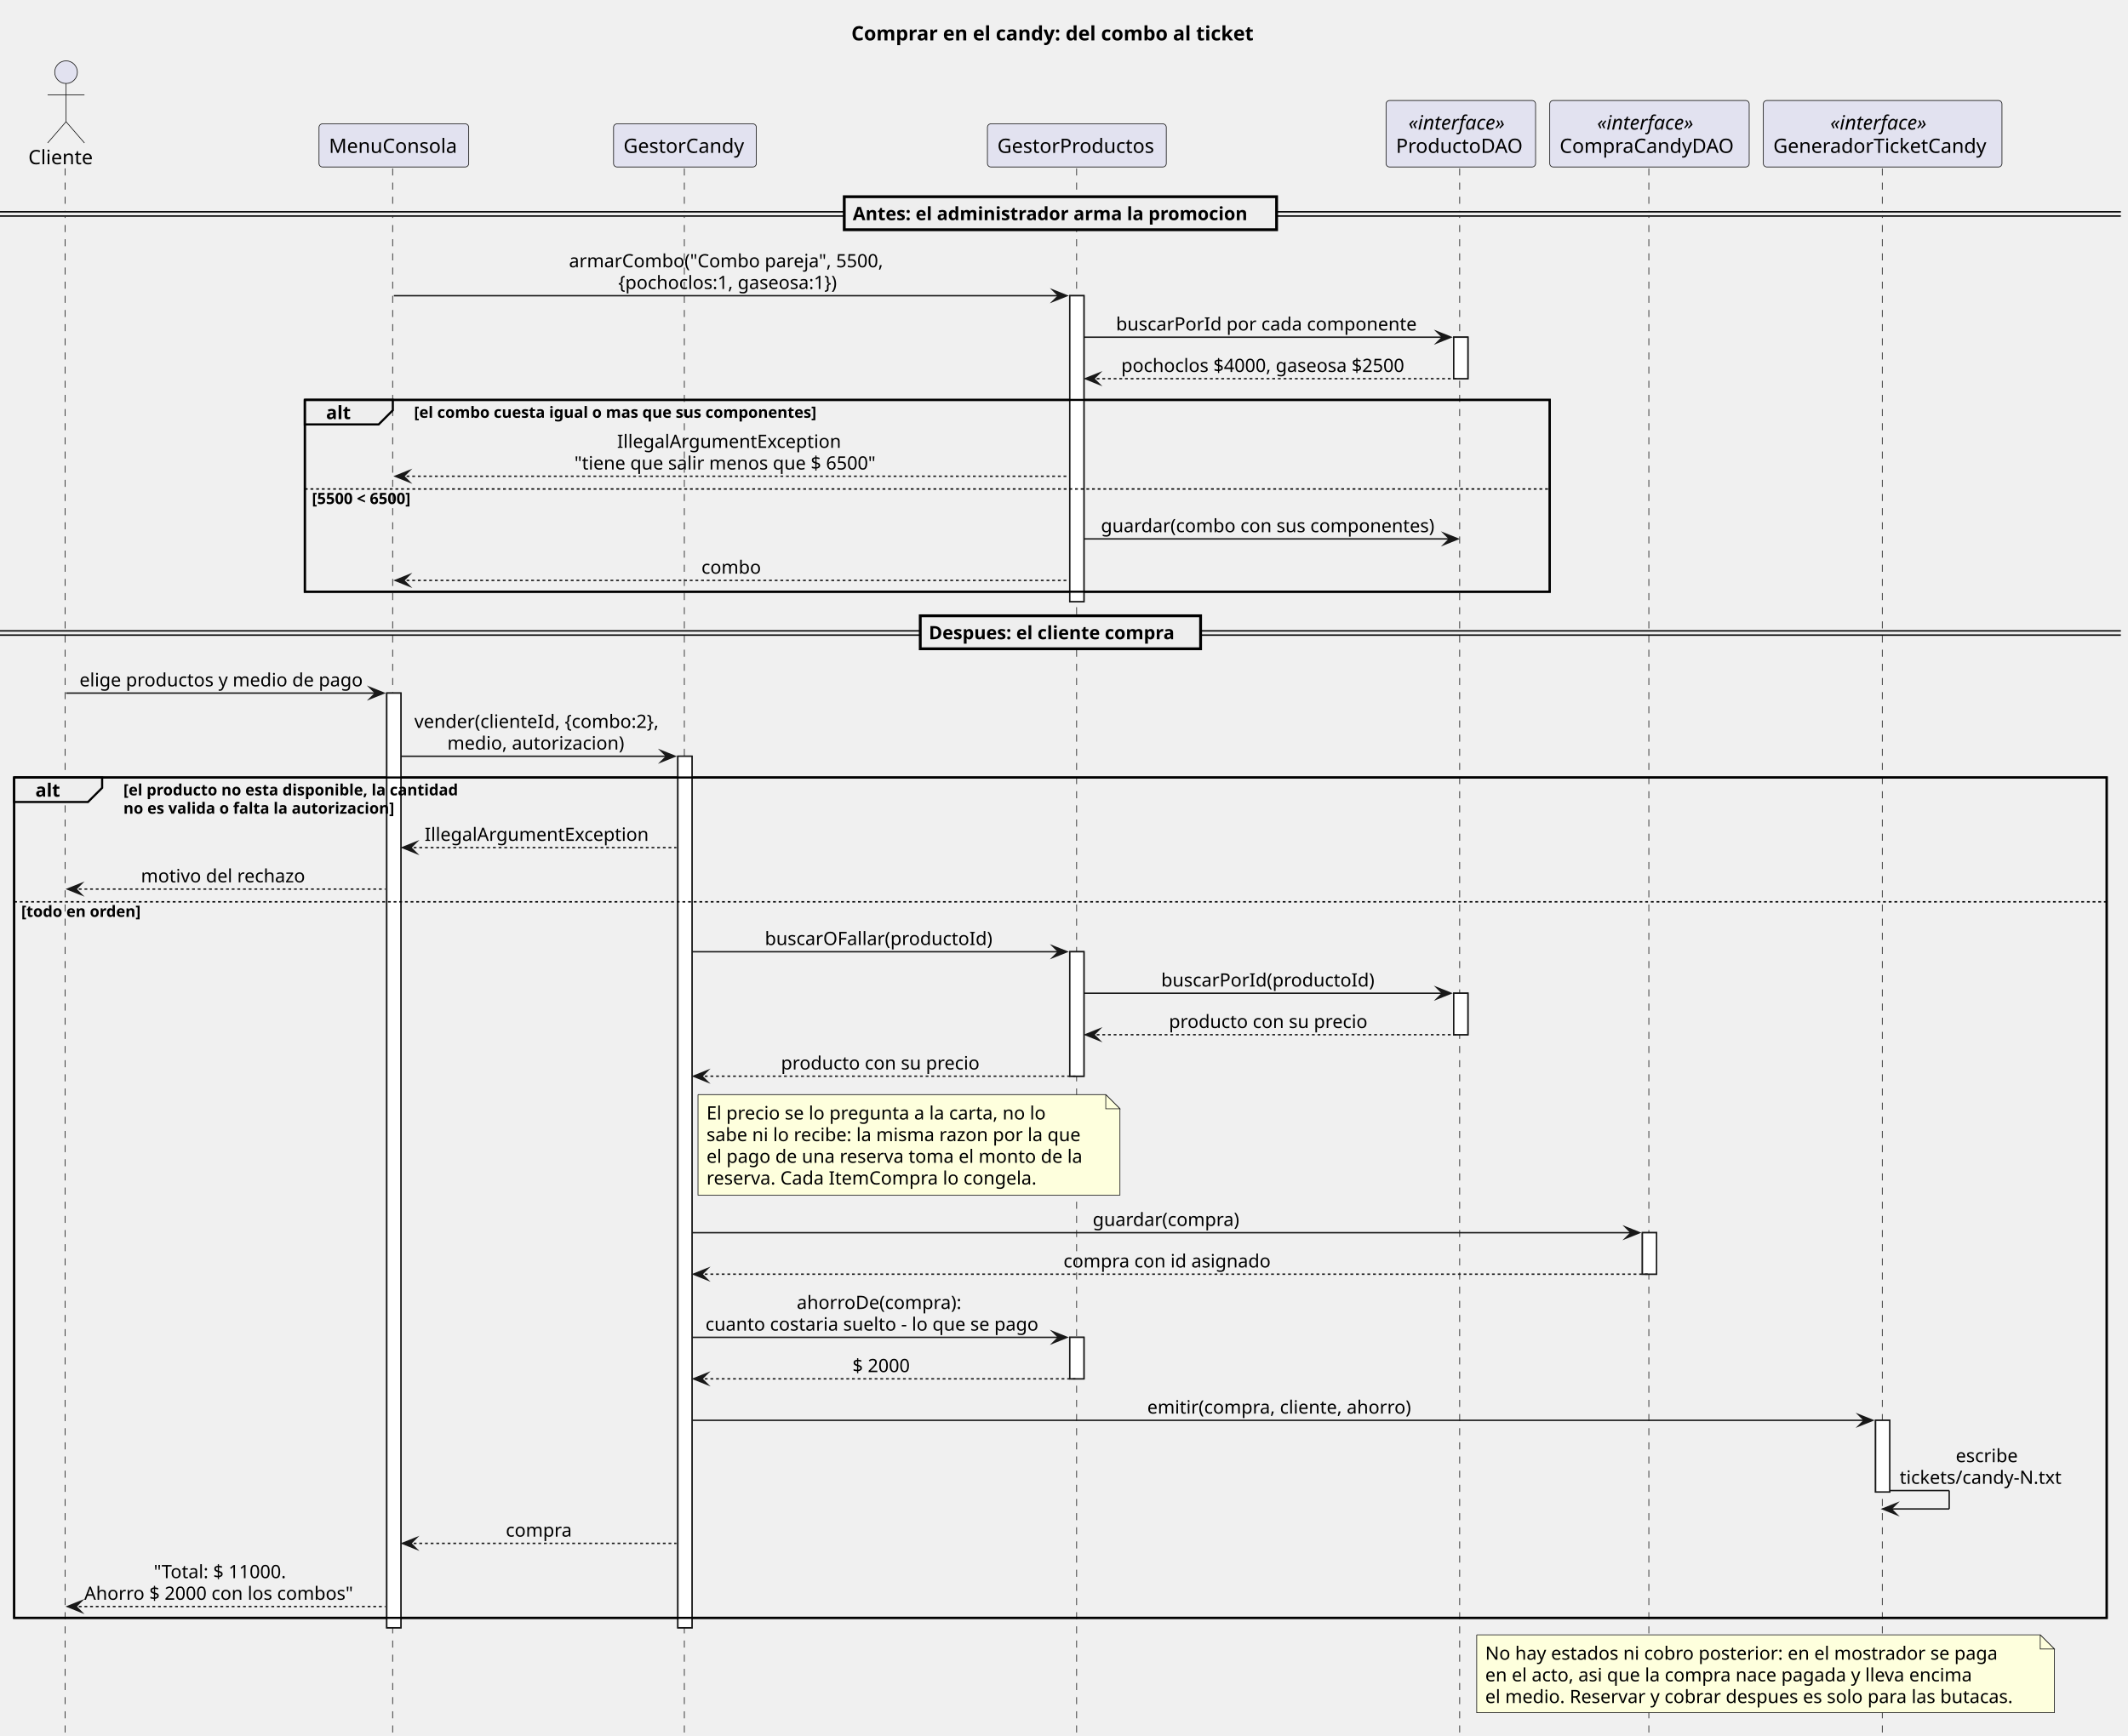
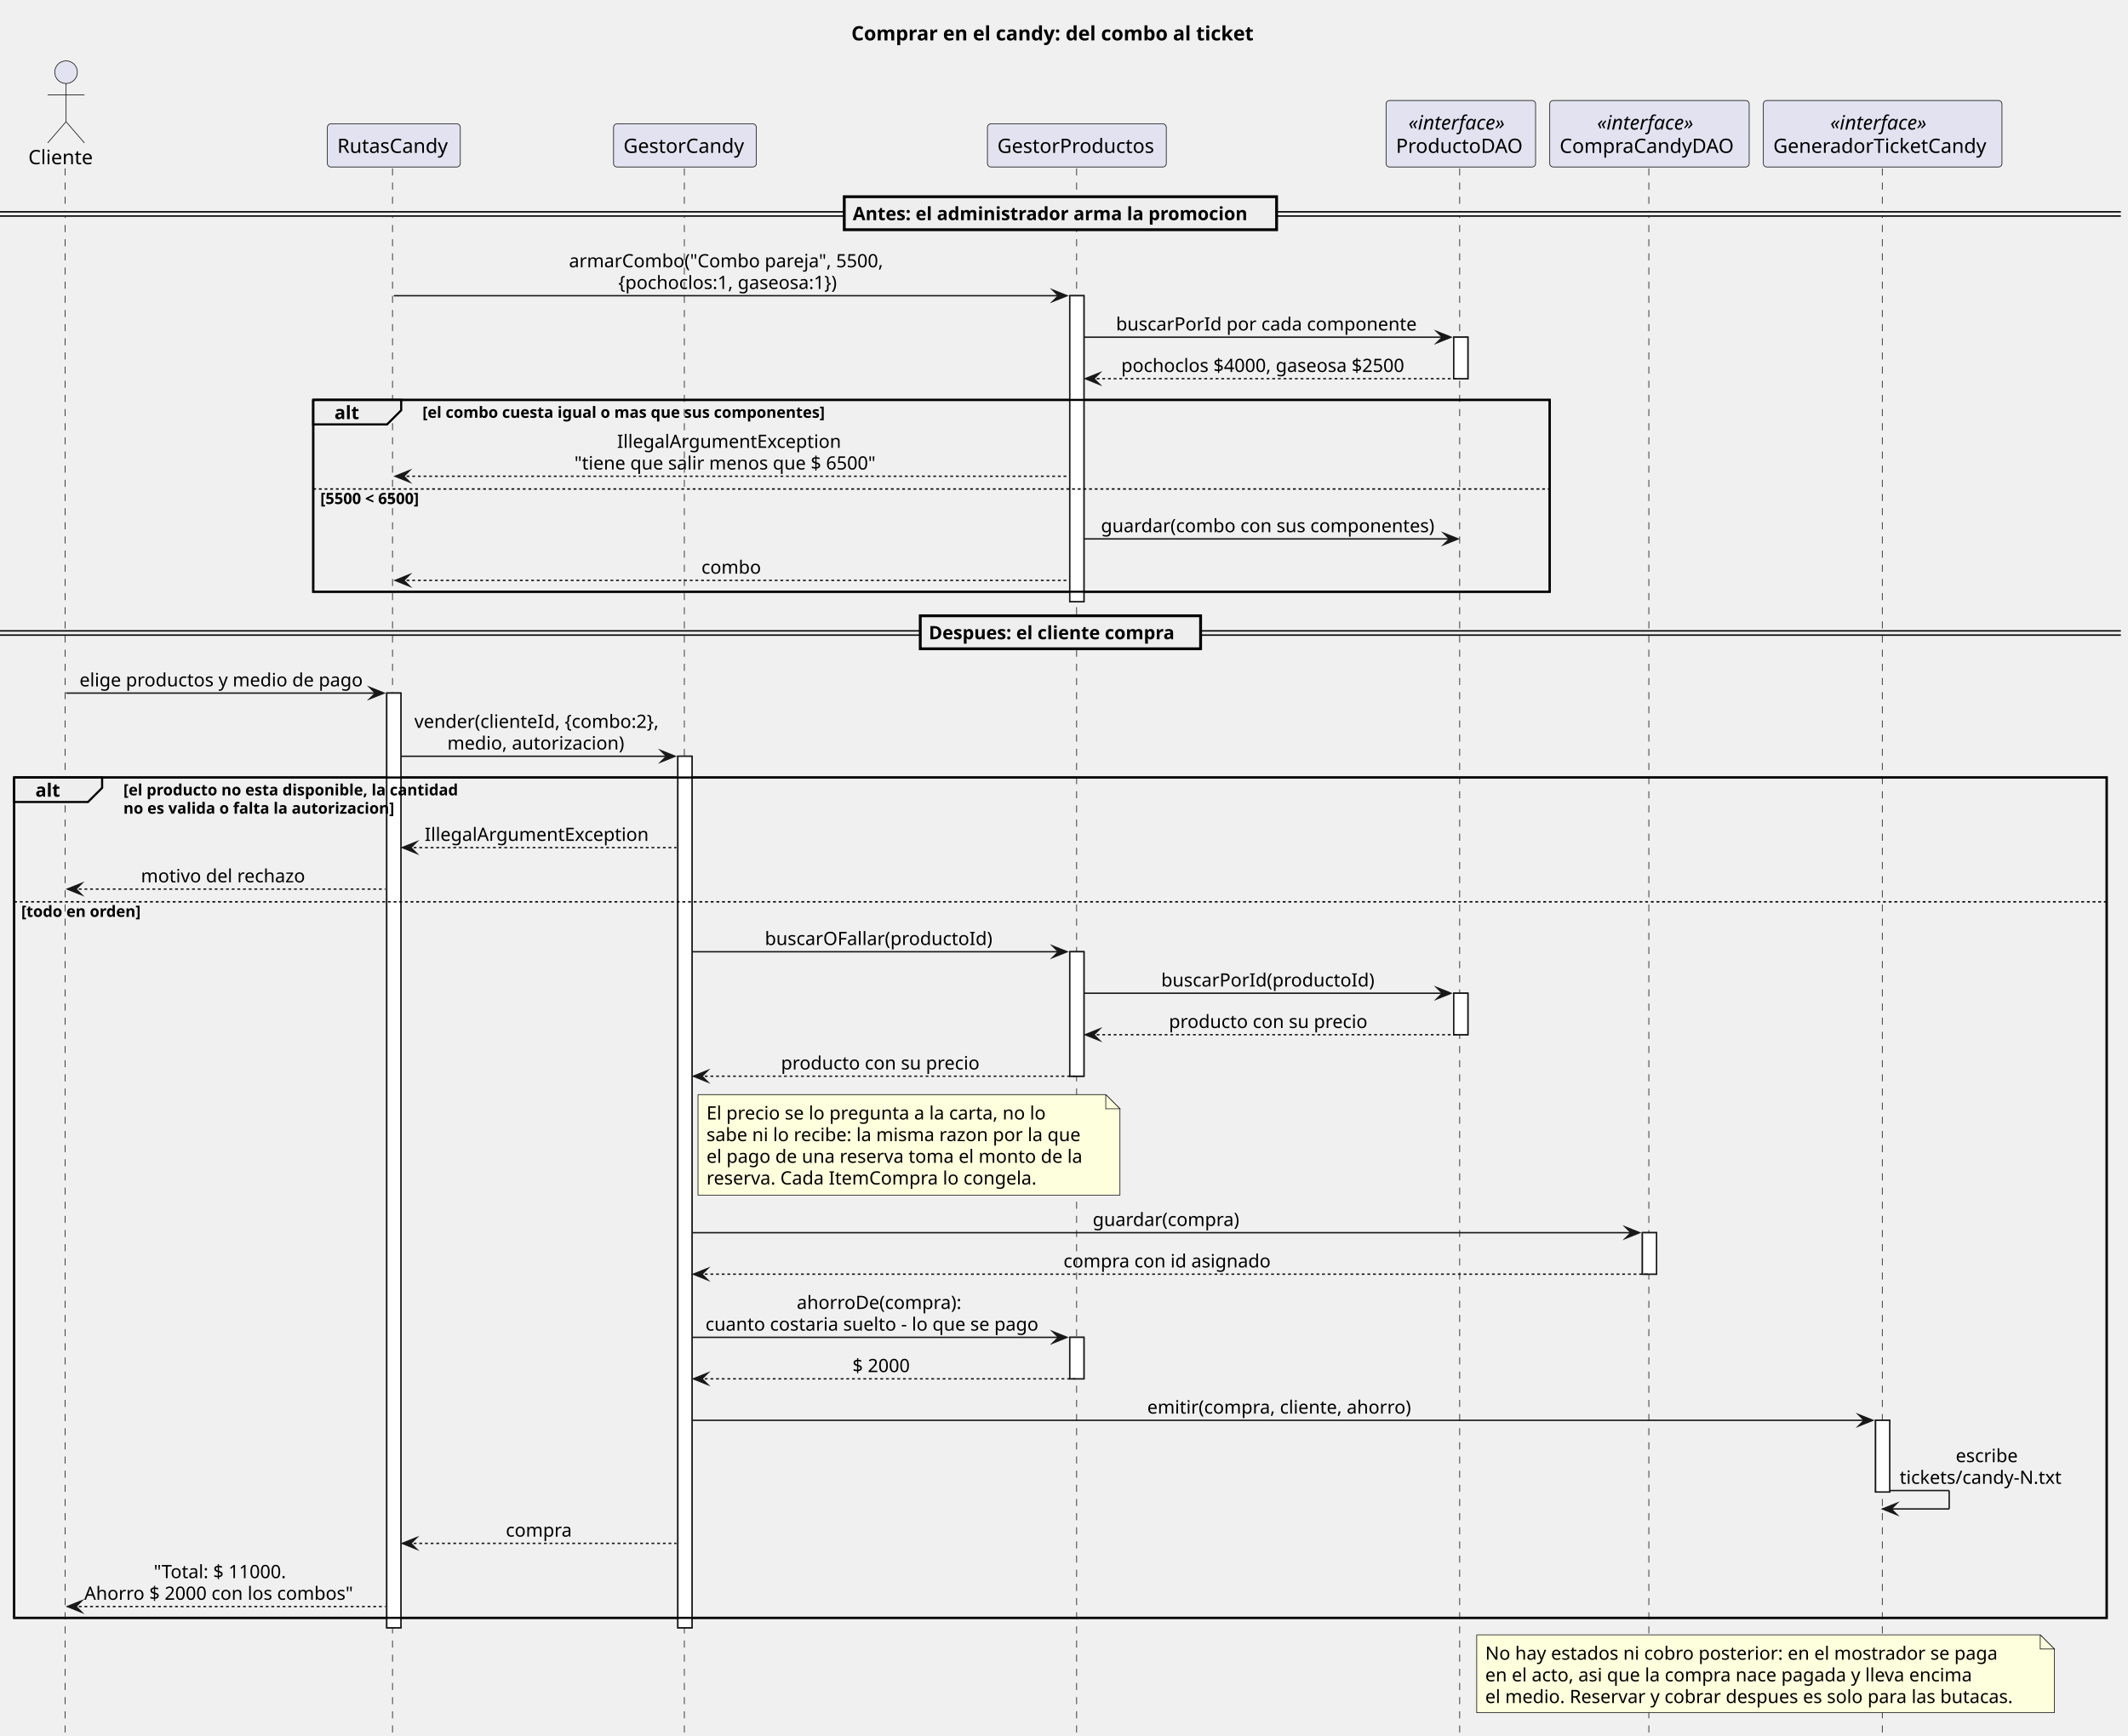
<svg xmlns="http://www.w3.org/2000/svg" contentStyleType="text/css" data-diagram-type="SEQUENCE" height="1226px" preserveAspectRatio="none" style="width:1503px;height:1226px;background:#FFFFFF;" version="1.1" viewBox="0 0 1503 1226" width="1503px" zoomAndPan="magnify">
  <defs />
  <g>
    <g class="title" data-source-line="1">
      <text fill="#000000" font-family="sans-serif" font-size="14" font-weight="700" lengthAdjust="spacing" textLength="294.369" x="601.293" y="28.535">Comprar en el candy: del combo al ticket</text>
    </g>
    <g>
      <rect fill="#FFFFFF" height="660.318" style="stroke:#181818;stroke-width:1;" width="10" x="273.17" y="489.658" />
    </g>
    <g>
      <rect fill="#FFFFFF" height="615.697" style="stroke:#181818;stroke-width:1;" width="10" x="478.774" y="534.279" />
    </g>
    <g>
      <rect fill="#FFFFFF" height="216.129" style="stroke:#181818;stroke-width:1;" width="10" x="755.581" y="208.908" />
    </g>
    <g>
      <rect fill="#FFFFFF" height="87.932" style="stroke:#181818;stroke-width:1;" width="10" x="755.581" y="672.387" />
    </g>
    <g>
      <rect fill="#FFFFFF" height="29.311" style="stroke:#181818;stroke-width:1;" width="10" x="755.581" y="944.803" />
    </g>
    <g>
      <rect fill="#FFFFFF" height="29.311" style="stroke:#181818;stroke-width:1;" width="10" x="1026.769" y="238.219" />
    </g>
    <g>
      <rect fill="#FFFFFF" height="29.311" style="stroke:#181818;stroke-width:1;" width="10" x="1026.769" y="701.697" />
    </g>
    <g>
      <rect fill="#FFFFFF" height="29.311" style="stroke:#181818;stroke-width:1;" width="10" x="1160.007" y="870.871" />
    </g>
    <g>
      <rect fill="#FFFFFF" height="50.621" style="stroke:#181818;stroke-width:1;" width="10" x="1324.711" y="1003.424" />
    </g>
-     <rect fill="none" height="135.508" style="stroke:#000000;stroke-width:1.5;" width="879.259" x="215.308" y="282.529" />
+     <rect fill="none" height="135.508" style="stroke:#000000;stroke-width:1.5;" width="873.335" x="221.231" y="282.529" />
    <rect fill="none" height="593.697" style="stroke:#000000;stroke-width:1.5;" width="1477.954" x="10" y="549.279" />
    <g class="participant-lifeline" data-entity-uid="part1" data-qualified-name="Cliente" data-source-line="6" id="part1-lifeline">
      <g>
        <rect fill="#000000" fill-opacity="0" height="1106.932" width="8" x="42.652" y="118.977" />
        <line style="stroke:#181818;stroke-width:0.5;stroke-dasharray:5,5;" x1="46" x2="46" y1="118.977" y2="1225.908" />
      </g>
    </g>
    <g class="participant-lifeline" data-entity-uid="part2" data-qualified-name="UI" data-source-line="7" id="part2-lifeline">
      <g>
        <rect fill="#000000" fill-opacity="0" height="1106.932" width="8" x="274.17" y="118.977" />
-         <line style="stroke:#181818;stroke-width:0.5;stroke-dasharray:5,5;" x1="277.308" x2="277.308" y1="118.977" y2="1225.908" />
+         <line style="stroke:#181818;stroke-width:0.5;stroke-dasharray:5,5;" x1="277.231" x2="277.231" y1="118.977" y2="1225.908" />
      </g>
    </g>
    <g class="participant-lifeline" data-entity-uid="part3" data-qualified-name="Gestor" data-source-line="8" id="part3-lifeline">
      <g>
        <rect fill="#000000" fill-opacity="0" height="1106.932" width="8" x="479.774" y="118.977" />
        <line style="stroke:#181818;stroke-width:0.5;stroke-dasharray:5,5;" x1="483.349" x2="483.349" y1="118.977" y2="1225.908" />
      </g>
    </g>
    <g class="participant-lifeline" data-entity-uid="part4" data-qualified-name="Carta" data-source-line="9" id="part4-lifeline">
      <g>
        <rect fill="#000000" fill-opacity="0" height="1106.932" width="8" x="756.581" y="118.977" />
        <line style="stroke:#181818;stroke-width:0.5;stroke-dasharray:5,5;" x1="760.417" x2="760.417" y1="118.977" y2="1225.908" />
      </g>
    </g>
    <g class="participant-lifeline" data-entity-uid="part5" data-qualified-name="Productos" data-source-line="10" id="part5-lifeline">
      <g>
        <rect fill="#000000" fill-opacity="0" height="1106.932" width="8" x="1027.769" y="118.977" />
        <line style="stroke:#181818;stroke-width:0.5;stroke-dasharray:5,5;" x1="1030.972" x2="1030.972" y1="118.977" y2="1225.908" />
      </g>
    </g>
    <g class="participant-lifeline" data-entity-uid="part6" data-qualified-name="DAO" data-source-line="11" id="part6-lifeline">
      <g>
        <rect fill="#000000" fill-opacity="0" height="1106.932" width="8" x="1161.007" y="118.977" />
        <line style="stroke:#181818;stroke-width:0.5;stroke-dasharray:5,5;" x1="1164.566" x2="1164.566" y1="118.977" y2="1225.908" />
      </g>
    </g>
    <g class="participant-lifeline" data-entity-uid="part7" data-qualified-name="Ticket" data-source-line="12" id="part7-lifeline">
      <g>
        <rect fill="#000000" fill-opacity="0" height="1106.932" width="8" x="1325.711" y="118.977" />
        <line style="stroke:#181818;stroke-width:0.5;stroke-dasharray:5,5;" x1="1329.448" x2="1329.448" y1="118.977" y2="1225.908" />
      </g>
    </g>
    <g class="participant participant-head" data-entity-uid="part1" data-qualified-name="Cliente" data-source-line="6" id="part1-head">
      <text fill="#000000" font-family="sans-serif" font-size="14" lengthAdjust="spacing" textLength="47.305" x="20" y="116.023">Cliente</text>
      <ellipse cx="46.652" cy="50.988" fill="#E2E2F0" rx="8" ry="8" style="stroke:#181818;stroke-width:0.5;" />
      <path d="M46.652,58.988 L46.652,85.988 M33.652,66.988 L59.652,66.988 M46.652,85.988 L33.652,100.988 M46.652,85.988 L59.652,100.988" fill="none" style="stroke:#181818;stroke-width:0.5;" />
    </g>
    <g class="participant participant-head" data-entity-uid="part2" data-qualified-name="UI" data-source-line="7" id="part2-head">
-       <rect fill="#E2E2F0" height="30.488" rx="2.5" ry="2.5" style="stroke:#181818;stroke-width:0.5;" width="105.725" x="225.308" y="87.488" />
-       <text fill="#000000" font-family="sans-serif" font-size="14" lengthAdjust="spacing" textLength="91.725" x="232.308" y="108.023">MenuConsola</text>
+       <rect fill="#E2E2F0" height="30.488" rx="2.5" ry="2.5" style="stroke:#181818;stroke-width:0.5;" width="93.878" x="231.231" y="87.488" />
+       <text fill="#000000" font-family="sans-serif" font-size="14" lengthAdjust="spacing" textLength="79.878" x="238.231" y="108.023">RutasCandy</text>
    </g>
    <g class="participant participant-head" data-entity-uid="part3" data-qualified-name="Gestor" data-source-line="8" id="part3-head">
      <rect fill="#E2E2F0" height="30.488" rx="2.5" ry="2.5" style="stroke:#181818;stroke-width:0.5;" width="100.851" x="433.349" y="87.488" />
      <text fill="#000000" font-family="sans-serif" font-size="14" lengthAdjust="spacing" textLength="86.851" x="440.349" y="108.023">GestorCandy</text>
    </g>
    <g class="participant participant-head" data-entity-uid="part4" data-qualified-name="Carta" data-source-line="9" id="part4-head">
      <rect fill="#E2E2F0" height="30.488" rx="2.5" ry="2.5" style="stroke:#181818;stroke-width:0.5;" width="126.328" x="697.417" y="87.488" />
      <text fill="#000000" font-family="sans-serif" font-size="14" lengthAdjust="spacing" textLength="112.328" x="704.417" y="108.023">GestorProductos</text>
    </g>
    <g class="participant participant-head" data-entity-uid="part5" data-qualified-name="Productos" data-source-line="10" id="part5-head">
      <rect fill="#E2E2F0" height="46.977" rx="2.5" ry="2.5" style="stroke:#181818;stroke-width:0.5;" width="105.595" x="978.972" y="71" />
      <text fill="#000000" font-family="sans-serif" font-size="14" font-style="italic" lengthAdjust="spacing" textLength="74.019" x="994.759" y="91.535">«interface»</text>
      <text fill="#000000" font-family="sans-serif" font-size="14" lengthAdjust="spacing" textLength="91.595" x="985.972" y="108.023">ProductoDAO</text>
    </g>
    <g class="participant participant-head" data-entity-uid="part6" data-qualified-name="DAO" data-source-line="11" id="part6-head">
      <rect fill="#E2E2F0" height="46.977" rx="2.5" ry="2.5" style="stroke:#181818;stroke-width:0.5;" width="140.882" x="1094.566" y="71" />
      <text fill="#000000" font-family="sans-serif" font-size="14" font-style="italic" lengthAdjust="spacing" textLength="74.019" x="1127.998" y="91.535">«interface»</text>
      <text fill="#000000" font-family="sans-serif" font-size="14" lengthAdjust="spacing" textLength="126.882" x="1101.566" y="108.023">CompraCandyDAO</text>
    </g>
    <g class="participant participant-head" data-entity-uid="part7" data-qualified-name="Ticket" data-source-line="12" id="part7-head">
      <rect fill="#E2E2F0" height="46.977" rx="2.5" ry="2.5" style="stroke:#181818;stroke-width:0.5;" width="168.526" x="1245.448" y="71" />
      <text fill="#000000" font-family="sans-serif" font-size="14" font-style="italic" lengthAdjust="spacing" textLength="74.019" x="1292.702" y="91.535">«interface»</text>
      <text fill="#000000" font-family="sans-serif" font-size="14" lengthAdjust="spacing" textLength="154.526" x="1252.448" y="108.023">GeneradorTicketCandy</text>
    </g>
    <g>
      <rect fill="#FFFFFF" height="660.318" style="stroke:#181818;stroke-width:1;" width="10" x="273.17" y="489.658" />
    </g>
    <g>
      <rect fill="#FFFFFF" height="615.697" style="stroke:#181818;stroke-width:1;" width="10" x="478.774" y="534.279" />
    </g>
    <g>
      <rect fill="#FFFFFF" height="216.129" style="stroke:#181818;stroke-width:1;" width="10" x="755.581" y="208.908" />
    </g>
    <g>
      <rect fill="#FFFFFF" height="87.932" style="stroke:#181818;stroke-width:1;" width="10" x="755.581" y="672.387" />
    </g>
    <g>
      <rect fill="#FFFFFF" height="29.311" style="stroke:#181818;stroke-width:1;" width="10" x="755.581" y="944.803" />
    </g>
    <g>
      <rect fill="#FFFFFF" height="29.311" style="stroke:#181818;stroke-width:1;" width="10" x="1026.769" y="238.219" />
    </g>
    <g>
      <rect fill="#FFFFFF" height="29.311" style="stroke:#181818;stroke-width:1;" width="10" x="1026.769" y="701.697" />
    </g>
    <g>
      <rect fill="#FFFFFF" height="29.311" style="stroke:#181818;stroke-width:1;" width="10" x="1160.007" y="870.871" />
    </g>
    <g>
      <rect fill="#FFFFFF" height="50.621" style="stroke:#181818;stroke-width:1;" width="10" x="1324.711" y="1003.424" />
    </g>
    <rect fill="#EEEEEE" height="3" style="stroke:#EEEEEE;stroke-width:1;" width="1497.954" x="0" y="149.632" />
    <line style="stroke:#000000;stroke-width:1;" x1="0" x2="1497.954" y1="149.632" y2="149.632" />
    <line style="stroke:#000000;stroke-width:1;" x1="0" x2="1497.954" y1="152.632" y2="152.632" />
    <rect fill="#EEEEEE" height="23.311" style="stroke:#000000;stroke-width:2;" width="305.357" x="596.298" y="138.977" />
    <text fill="#000000" font-family="sans-serif" font-size="13" font-weight="700" lengthAdjust="spacing" textLength="287.073" x="602.298" y="155.545">Antes: el administrador arma la promocion</text>
    <g class="message" data-entity-1="part2" data-entity-2="part4" data-source-line="16" id="msg1">
      <polygon fill="#181818" points="743.581,204.908,753.581,208.908,743.581,212.908,747.581,208.908" style="stroke:#181818;stroke-width:1;stroke-linejoin:miter;stroke-miterlimit:10;" />
      <line style="stroke:#181818;stroke-width:1;" x1="278.17" x2="749.581" y1="208.908" y2="208.908" />
      <text fill="#000000" font-family="sans-serif" font-size="13" lengthAdjust="spacing" textLength="230.033" x="401.859" y="188.856">armarCombo("Combo pareja", 5500,</text>
      <text fill="#000000" font-family="sans-serif" font-size="13" lengthAdjust="spacing" textLength="160.431" x="436.66" y="204.166">{pochoclos:1, gaseosa:1})</text>
    </g>
    <g class="message" data-entity-1="part4" data-entity-2="part5" data-source-line="18" id="msg2">
      <polygon fill="#181818" points="1014.769,234.219,1024.769,238.219,1014.769,242.219,1018.769,238.219" style="stroke:#181818;stroke-width:1;stroke-linejoin:miter;stroke-miterlimit:10;" />
      <line style="stroke:#181818;stroke-width:1;" x1="765.581" x2="1020.769" y1="238.219" y2="238.219" />
      <text fill="#000000" font-family="sans-serif" font-size="13" lengthAdjust="spacing" textLength="215.909" x="788.22" y="233.477">buscarPorId por cada componente</text>
    </g>
    <g class="message" data-entity-1="part5" data-entity-2="part4" data-source-line="20" id="msg3">
      <polygon fill="#181818" points="776.581,263.529,766.581,267.529,776.581,271.529,772.581,267.529" style="stroke:#181818;stroke-width:1;stroke-linejoin:miter;stroke-miterlimit:10;" />
      <line style="stroke:#181818;stroke-width:1;stroke-dasharray:2,2;" x1="770.581" x2="1030.769" y1="267.529" y2="267.529" />
      <text fill="#000000" font-family="sans-serif" font-size="13" lengthAdjust="spacing" textLength="213.51" x="791.92" y="262.787">pochoclos $4000, gaseosa $2500</text>
    </g>
-     <path d="M215.308,282.529 L277.446,282.529 L277.446,289.84 L267.446,299.84 L215.308,299.84 L215.308,282.529" fill="#EEEEEE" style="stroke:#000000;stroke-width:1.5;" />
-     <rect fill="none" height="135.508" style="stroke:#000000;stroke-width:1.5;" width="879.259" x="215.308" y="282.529" />
-     <text fill="#000000" font-family="sans-serif" font-size="13" font-weight="700" lengthAdjust="spacing" textLength="17.139" x="230.308" y="296.098">alt</text>
-     <text fill="#000000" font-family="sans-serif" font-size="11" font-weight="700" lengthAdjust="spacing" textLength="296.688" x="292.446" y="295.164">[el combo cuesta igual o mas que sus componentes]</text>
+     <path d="M221.231,282.529 L283.37,282.529 L283.37,289.84 L273.37,299.84 L221.231,299.84 L221.231,282.529" fill="#EEEEEE" style="stroke:#000000;stroke-width:1.5;" />
+     <rect fill="none" height="135.508" style="stroke:#000000;stroke-width:1.5;" width="873.335" x="221.231" y="282.529" />
+     <text fill="#000000" font-family="sans-serif" font-size="13" font-weight="700" lengthAdjust="spacing" textLength="17.139" x="236.231" y="296.098">alt</text>
+     <text fill="#000000" font-family="sans-serif" font-size="11" font-weight="700" lengthAdjust="spacing" textLength="296.688" x="298.37" y="295.164">[el combo cuesta igual o mas que sus componentes]</text>
    <g class="message" data-entity-1="part4" data-entity-2="part2" data-source-line="24" id="msg4">
      <polygon fill="#181818" points="289.17,332.461,279.17,336.461,289.17,340.461,285.17,336.461" style="stroke:#181818;stroke-width:1;stroke-linejoin:miter;stroke-miterlimit:10;" />
      <line style="stroke:#181818;stroke-width:1;stroke-dasharray:2,2;" x1="283.17" x2="754.581" y1="336.461" y2="336.461" />
      <text fill="#000000" font-family="sans-serif" font-size="13" lengthAdjust="spacing" textLength="162.094" x="435.828" y="316.408">IllegalArgumentException</text>
      <text fill="#000000" font-family="sans-serif" font-size="13" lengthAdjust="spacing" textLength="222.352" x="405.699" y="331.719">"tiene que salir menos que $ 6500"</text>
    </g>
-     <line style="stroke:#000000;stroke-width:1;stroke-dasharray:2,2;" x1="215.308" x2="1094.566" y1="345.461" y2="345.461" />
-     <text fill="#000000" font-family="sans-serif" font-size="11" font-weight="700" lengthAdjust="spacing" textLength="82.205" x="220.308" y="356.096">[5500 &lt; 6500]</text>
+     <line style="stroke:#000000;stroke-width:1;stroke-dasharray:2,2;" x1="221.231" x2="1094.566" y1="345.461" y2="345.461" />
+     <text fill="#000000" font-family="sans-serif" font-size="11" font-weight="700" lengthAdjust="spacing" textLength="82.205" x="226.231" y="356.096">[5500 &lt; 6500]</text>
    <g class="message" data-entity-1="part4" data-entity-2="part5" data-source-line="26" id="msg5">
      <polygon fill="#181818" points="1019.769,376.727,1029.769,380.727,1019.769,384.727,1023.769,380.727" style="stroke:#181818;stroke-width:1;stroke-linejoin:miter;stroke-miterlimit:10;" />
      <line style="stroke:#181818;stroke-width:1;" x1="765.581" x2="1025.769" y1="380.727" y2="380.727" />
      <text fill="#000000" font-family="sans-serif" font-size="13" lengthAdjust="spacing" textLength="242.189" x="777.581" y="375.984">guardar(combo con sus componentes)</text>
    </g>
    <g class="message" data-entity-1="part4" data-entity-2="part2" data-source-line="27" id="msg6">
      <polygon fill="#181818" points="289.17,406.037,279.17,410.037,289.17,414.037,285.17,410.037" style="stroke:#181818;stroke-width:1;stroke-linejoin:miter;stroke-miterlimit:10;" />
      <line style="stroke:#181818;stroke-width:1;stroke-dasharray:2,2;" x1="283.17" x2="754.581" y1="410.037" y2="410.037" />
      <text fill="#000000" font-family="sans-serif" font-size="13" lengthAdjust="spacing" textLength="42.948" x="495.401" y="405.295">combo</text>
    </g>
    <rect fill="#EEEEEE" height="3" style="stroke:#EEEEEE;stroke-width:1;" width="1497.954" x="0" y="445.692" />
    <line style="stroke:#000000;stroke-width:1;" x1="0" x2="1497.954" y1="445.692" y2="445.692" />
    <line style="stroke:#000000;stroke-width:1;" x1="0" x2="1497.954" y1="448.692" y2="448.692" />
    <rect fill="#EEEEEE" height="23.311" style="stroke:#000000;stroke-width:2;" width="198" x="649.977" y="435.037" />
    <text fill="#000000" font-family="sans-serif" font-size="13" font-weight="700" lengthAdjust="spacing" textLength="179.715" x="655.977" y="451.606">Despues: el cliente compra</text>
    <g class="message" data-entity-1="part1" data-entity-2="part2" data-source-line="33" id="msg7">
      <polygon fill="#181818" points="261.17,485.658,271.17,489.658,261.17,493.658,265.17,489.658" style="stroke:#181818;stroke-width:1;stroke-linejoin:miter;stroke-miterlimit:10;" />
      <line style="stroke:#181818;stroke-width:1;" x1="46.652" x2="267.17" y1="489.658" y2="489.658" />
      <text fill="#000000" font-family="sans-serif" font-size="13" lengthAdjust="spacing" textLength="207.518" x="56.152" y="484.916">elige productos y medio de pago</text>
    </g>
    <g class="message" data-entity-1="part2" data-entity-2="part3" data-source-line="35" id="msg8">
      <polygon fill="#181818" points="466.774,530.279,476.774,534.279,466.774,538.279,470.774,534.279" style="stroke:#181818;stroke-width:1;stroke-linejoin:miter;stroke-miterlimit:10;" />
      <line style="stroke:#181818;stroke-width:1;" x1="283.17" x2="472.774" y1="534.279" y2="534.279" />
      <text fill="#000000" font-family="sans-serif" font-size="13" lengthAdjust="spacing" textLength="176.605" x="292.67" y="514.227">vender(clienteId, {combo:2},</text>
      <text fill="#000000" font-family="sans-serif" font-size="13" lengthAdjust="spacing" textLength="130.032" x="315.956" y="529.537">medio, autorizacion)</text>
    </g>
    <path d="M10,549.279 L72.139,549.279 L72.139,556.59 L62.139,566.59 L10,566.59 L10,549.279" fill="#EEEEEE" style="stroke:#000000;stroke-width:1.5;" />
    <rect fill="none" height="593.697" style="stroke:#000000;stroke-width:1.5;" width="1477.954" x="10" y="549.279" />
    <text fill="#000000" font-family="sans-serif" font-size="13" font-weight="700" lengthAdjust="spacing" textLength="17.139" x="25" y="562.848">alt</text>
    <text fill="#000000" font-family="sans-serif" font-size="11" font-weight="700" lengthAdjust="spacing" textLength="245.754" x="87.139" y="561.914">[el producto no esta disponible, la cantidad</text>
    <text fill="#000000" font-family="sans-serif" font-size="11" font-weight="700" lengthAdjust="spacing" textLength="199.644" x="87.139" y="574.869">no es valida o falta la autorizacion]</text>
    <g class="message" data-entity-1="part3" data-entity-2="part2" data-source-line="39" id="msg9">
      <polygon fill="#181818" points="294.17,594.811,284.17,598.811,294.17,602.811,290.17,598.811" style="stroke:#181818;stroke-width:1;stroke-linejoin:miter;stroke-miterlimit:10;" />
      <line style="stroke:#181818;stroke-width:1;stroke-dasharray:2,2;" x1="288.17" x2="477.774" y1="598.811" y2="598.811" />
      <text fill="#000000" font-family="sans-serif" font-size="13" lengthAdjust="spacing" textLength="162.094" x="299.925" y="594.068">IllegalArgumentException</text>
    </g>
    <g class="message" data-entity-1="part2" data-entity-2="part1" data-source-line="40" id="msg10">
      <polygon fill="#181818" points="57.652,624.121,47.652,628.121,57.652,632.121,53.652,628.121" style="stroke:#181818;stroke-width:1;stroke-linejoin:miter;stroke-miterlimit:10;" />
      <line style="stroke:#181818;stroke-width:1;stroke-dasharray:2,2;" x1="51.652" x2="272.17" y1="628.121" y2="628.121" />
      <text fill="#000000" font-family="sans-serif" font-size="13" lengthAdjust="spacing" textLength="120.77" x="99.526" y="623.379">motivo del rechazo</text>
    </g>
    <line style="stroke:#000000;stroke-width:1;stroke-dasharray:2,2;" x1="10" x2="1487.954" y1="637.121" y2="637.121" />
    <text fill="#000000" font-family="sans-serif" font-size="11" font-weight="700" lengthAdjust="spacing" textLength="87.855" x="15" y="647.756">[todo en orden]</text>
    <g class="message" data-entity-1="part3" data-entity-2="part4" data-source-line="42" id="msg11">
      <polygon fill="#181818" points="743.581,668.387,753.581,672.387,743.581,676.387,747.581,672.387" style="stroke:#181818;stroke-width:1;stroke-linejoin:miter;stroke-miterlimit:10;" />
      <line style="stroke:#181818;stroke-width:1;" x1="488.774" x2="749.581" y1="672.387" y2="672.387" />
      <text fill="#000000" font-family="sans-serif" font-size="13" lengthAdjust="spacing" textLength="163.922" x="540.217" y="667.644">buscarOFallar(productoId)</text>
    </g>
    <g class="message" data-entity-1="part4" data-entity-2="part5" data-source-line="44" id="msg12">
      <polygon fill="#181818" points="1014.769,697.697,1024.769,701.697,1014.769,705.697,1018.769,701.697" style="stroke:#181818;stroke-width:1;stroke-linejoin:miter;stroke-miterlimit:10;" />
      <line style="stroke:#181818;stroke-width:1;" x1="765.581" x2="1020.769" y1="701.697" y2="701.697" />
      <text fill="#000000" font-family="sans-serif" font-size="13" lengthAdjust="spacing" textLength="152.077" x="820.136" y="696.955">buscarPorId(productoId)</text>
    </g>
    <g class="message" data-entity-1="part5" data-entity-2="part4" data-source-line="46" id="msg13">
      <polygon fill="#181818" points="776.581,727.008,766.581,731.008,776.581,735.008,772.581,731.008" style="stroke:#181818;stroke-width:1;stroke-linejoin:miter;stroke-miterlimit:10;" />
      <line style="stroke:#181818;stroke-width:1;stroke-dasharray:2,2;" x1="770.581" x2="1030.769" y1="731.008" y2="731.008" />
      <text fill="#000000" font-family="sans-serif" font-size="13" lengthAdjust="spacing" textLength="146.136" x="825.607" y="726.266">producto con su precio</text>
    </g>
    <g class="message" data-entity-1="part4" data-entity-2="part3" data-source-line="48" id="msg14">
      <polygon fill="#181818" points="499.774,756.318,489.774,760.318,499.774,764.318,495.774,760.318" style="stroke:#181818;stroke-width:1;stroke-linejoin:miter;stroke-miterlimit:10;" />
      <line style="stroke:#181818;stroke-width:1;stroke-dasharray:2,2;" x1="493.774" x2="759.581" y1="760.318" y2="760.318" />
      <text fill="#000000" font-family="sans-serif" font-size="13" lengthAdjust="spacing" textLength="146.136" x="551.61" y="755.576">producto con su precio</text>
    </g>
    <path d="M493,773.318 L493,844.318 L791,844.318 L791,783.318 L781,773.318 L493,773.318" fill="#FEFFDD" style="stroke:#181818;stroke-width:0.5;" />
    <path d="M781,773.318 L781,783.318 L791,783.318 L781,773.318" fill="#FEFFDD" style="stroke:#181818;stroke-width:0.5;" />
    <text fill="#000000" font-family="sans-serif" font-size="13" lengthAdjust="spacing" textLength="250.834" x="499" y="790.887">El precio se lo pregunta a la carta, no lo</text>
    <text fill="#000000" font-family="sans-serif" font-size="13" lengthAdjust="spacing" textLength="277.031" x="499" y="806.197">sabe ni lo recibe: la misma razon por la que</text>
    <text fill="#000000" font-family="sans-serif" font-size="13" lengthAdjust="spacing" textLength="274.435" x="499" y="821.508">el pago de una reserva toma el monto de la</text>
    <text fill="#000000" font-family="sans-serif" font-size="13" lengthAdjust="spacing" textLength="240.398" x="499" y="836.818">reserva. Cada ItemCompra lo congela.</text>
    <g class="message" data-entity-1="part3" data-entity-2="part6" data-source-line="58" id="msg15">
      <polygon fill="#181818" points="1148.007,866.871,1158.007,870.871,1148.007,874.871,1152.007,870.871" style="stroke:#181818;stroke-width:1;stroke-linejoin:miter;stroke-miterlimit:10;" />
      <line style="stroke:#181818;stroke-width:1;" x1="488.774" x2="1154.007" y1="870.871" y2="870.871" />
      <text fill="#000000" font-family="sans-serif" font-size="13" lengthAdjust="spacing" textLength="105.269" x="771.756" y="866.129">guardar(compra)</text>
    </g>
    <g class="message" data-entity-1="part6" data-entity-2="part3" data-source-line="60" id="msg16">
      <polygon fill="#181818" points="499.774,896.182,489.774,900.182,499.774,904.182,495.774,900.182" style="stroke:#181818;stroke-width:1;stroke-linejoin:miter;stroke-miterlimit:10;" />
      <line style="stroke:#181818;stroke-width:1;stroke-dasharray:2,2;" x1="493.774" x2="1164.007" y1="900.182" y2="900.182" />
      <text fill="#000000" font-family="sans-serif" font-size="13" lengthAdjust="spacing" textLength="151.538" x="751.122" y="895.439">compra con id asignado</text>
    </g>
    <g class="message" data-entity-1="part3" data-entity-2="part4" data-source-line="63" id="msg17">
      <polygon fill="#181818" points="743.581,940.803,753.581,944.803,743.581,948.803,747.581,944.803" style="stroke:#181818;stroke-width:1;stroke-linejoin:miter;stroke-miterlimit:10;" />
      <line style="stroke:#181818;stroke-width:1;" x1="488.774" x2="749.581" y1="944.803" y2="944.803" />
      <text fill="#000000" font-family="sans-serif" font-size="13" lengthAdjust="spacing" textLength="118.866" x="562.744" y="924.75">ahorroDe(compra):</text>
      <text fill="#000000" font-family="sans-serif" font-size="13" lengthAdjust="spacing" textLength="247.806" x="498.274" y="940.061">cuanto costaria suelto - lo que se pago</text>
    </g>
    <g class="message" data-entity-1="part4" data-entity-2="part3" data-source-line="65" id="msg18">
      <polygon fill="#181818" points="499.774,970.113,489.774,974.113,499.774,978.113,495.774,974.113" style="stroke:#181818;stroke-width:1;stroke-linejoin:miter;stroke-miterlimit:10;" />
      <line style="stroke:#181818;stroke-width:1;stroke-dasharray:2,2;" x1="493.774" x2="759.581" y1="974.113" y2="974.113" />
      <text fill="#000000" font-family="sans-serif" font-size="13" lengthAdjust="spacing" textLength="45.214" x="602.07" y="969.371">$ 2000</text>
    </g>
    <g class="message" data-entity-1="part3" data-entity-2="part7" data-source-line="67" id="msg19">
      <polygon fill="#181818" points="1312.711,999.424,1322.711,1003.424,1312.711,1007.424,1316.711,1003.424" style="stroke:#181818;stroke-width:1;stroke-linejoin:miter;stroke-miterlimit:10;" />
      <line style="stroke:#181818;stroke-width:1;" x1="488.774" x2="1318.711" y1="1003.424" y2="1003.424" />
      <text fill="#000000" font-family="sans-serif" font-size="13" lengthAdjust="spacing" textLength="192.893" x="810.297" y="998.682">emitir(compra, cliente, ahorro)</text>
    </g>
    <g class="message" data-entity-1="part7" data-entity-2="part7" data-source-line="69" id="msg20">
      <line style="stroke:#181818;stroke-width:1;" x1="1334.711" x2="1376.711" y1="1053.045" y2="1053.045" />
      <line style="stroke:#181818;stroke-width:1;" x1="1376.711" x2="1376.711" y1="1053.045" y2="1066.045" />
      <line style="stroke:#181818;stroke-width:1;" x1="1329.711" x2="1376.711" y1="1066.045" y2="1066.045" />
      <polygon fill="#181818" points="1339.711,1062.045,1329.711,1066.045,1339.711,1070.045,1335.711,1066.045" style="stroke:#181818;stroke-width:1;stroke-linejoin:miter;stroke-miterlimit:10;" />
      <text fill="#000000" font-family="sans-serif" font-size="13" lengthAdjust="spacing" textLength="45.03" x="1381.318" y="1032.992">escribe</text>
      <text fill="#000000" font-family="sans-serif" font-size="13" lengthAdjust="spacing" textLength="124.243" x="1341.711" y="1048.303">tickets/candy-N.txt</text>
    </g>
    <g class="message" data-entity-1="part3" data-entity-2="part2" data-source-line="72" id="msg21">
      <polygon fill="#181818" points="294.17,1086.355,284.17,1090.355,294.17,1094.355,290.17,1090.355" style="stroke:#181818;stroke-width:1;stroke-linejoin:miter;stroke-miterlimit:10;" />
      <line style="stroke:#181818;stroke-width:1;stroke-dasharray:2,2;" x1="288.17" x2="477.774" y1="1090.355" y2="1090.355" />
      <text fill="#000000" font-family="sans-serif" font-size="13" lengthAdjust="spacing" textLength="47.461" x="357.241" y="1085.613">compra</text>
    </g>
    <g class="message" data-entity-1="part2" data-entity-2="part1" data-source-line="73" id="msg22">
      <polygon fill="#181818" points="57.652,1130.977,47.652,1134.977,57.652,1138.977,53.652,1134.977" style="stroke:#181818;stroke-width:1;stroke-linejoin:miter;stroke-miterlimit:10;" />
      <line style="stroke:#181818;stroke-width:1;stroke-dasharray:2,2;" x1="51.652" x2="272.17" y1="1134.977" y2="1134.977" />
      <text fill="#000000" font-family="sans-serif" font-size="13" lengthAdjust="spacing" textLength="102.635" x="108.594" y="1114.924">"Total: $ 11000.</text>
      <text fill="#000000" font-family="sans-serif" font-size="13" lengthAdjust="spacing" textLength="200.827" x="59.498" y="1130.234">Ahorro $ 2000 con los combos"</text>
    </g>
    <path d="M1043,1154.977 L1043,1209.977 L1451,1209.977 L1451,1164.977 L1441,1154.977 L1043,1154.977" fill="#FEFFDD" style="stroke:#181818;stroke-width:0.5;" />
    <path d="M1441,1154.977 L1441,1164.977 L1451,1164.977 L1441,1154.977" fill="#FEFFDD" style="stroke:#181818;stroke-width:0.5;" />
    <text fill="#000000" font-family="sans-serif" font-size="13" lengthAdjust="spacing" textLength="375.242" x="1049" y="1172.545">No hay estados ni cobro posterior: en el mostrador se paga</text>
    <text fill="#000000" font-family="sans-serif" font-size="13" lengthAdjust="spacing" textLength="357.468" x="1049" y="1187.855">en el acto, asi que la compra nace pagada y lleva encima</text>
    <text fill="#000000" font-family="sans-serif" font-size="13" lengthAdjust="spacing" textLength="387.556" x="1049" y="1203.166">el medio. Reservar y cobrar despues es solo para las butacas.</text>
  </g>
</svg>
